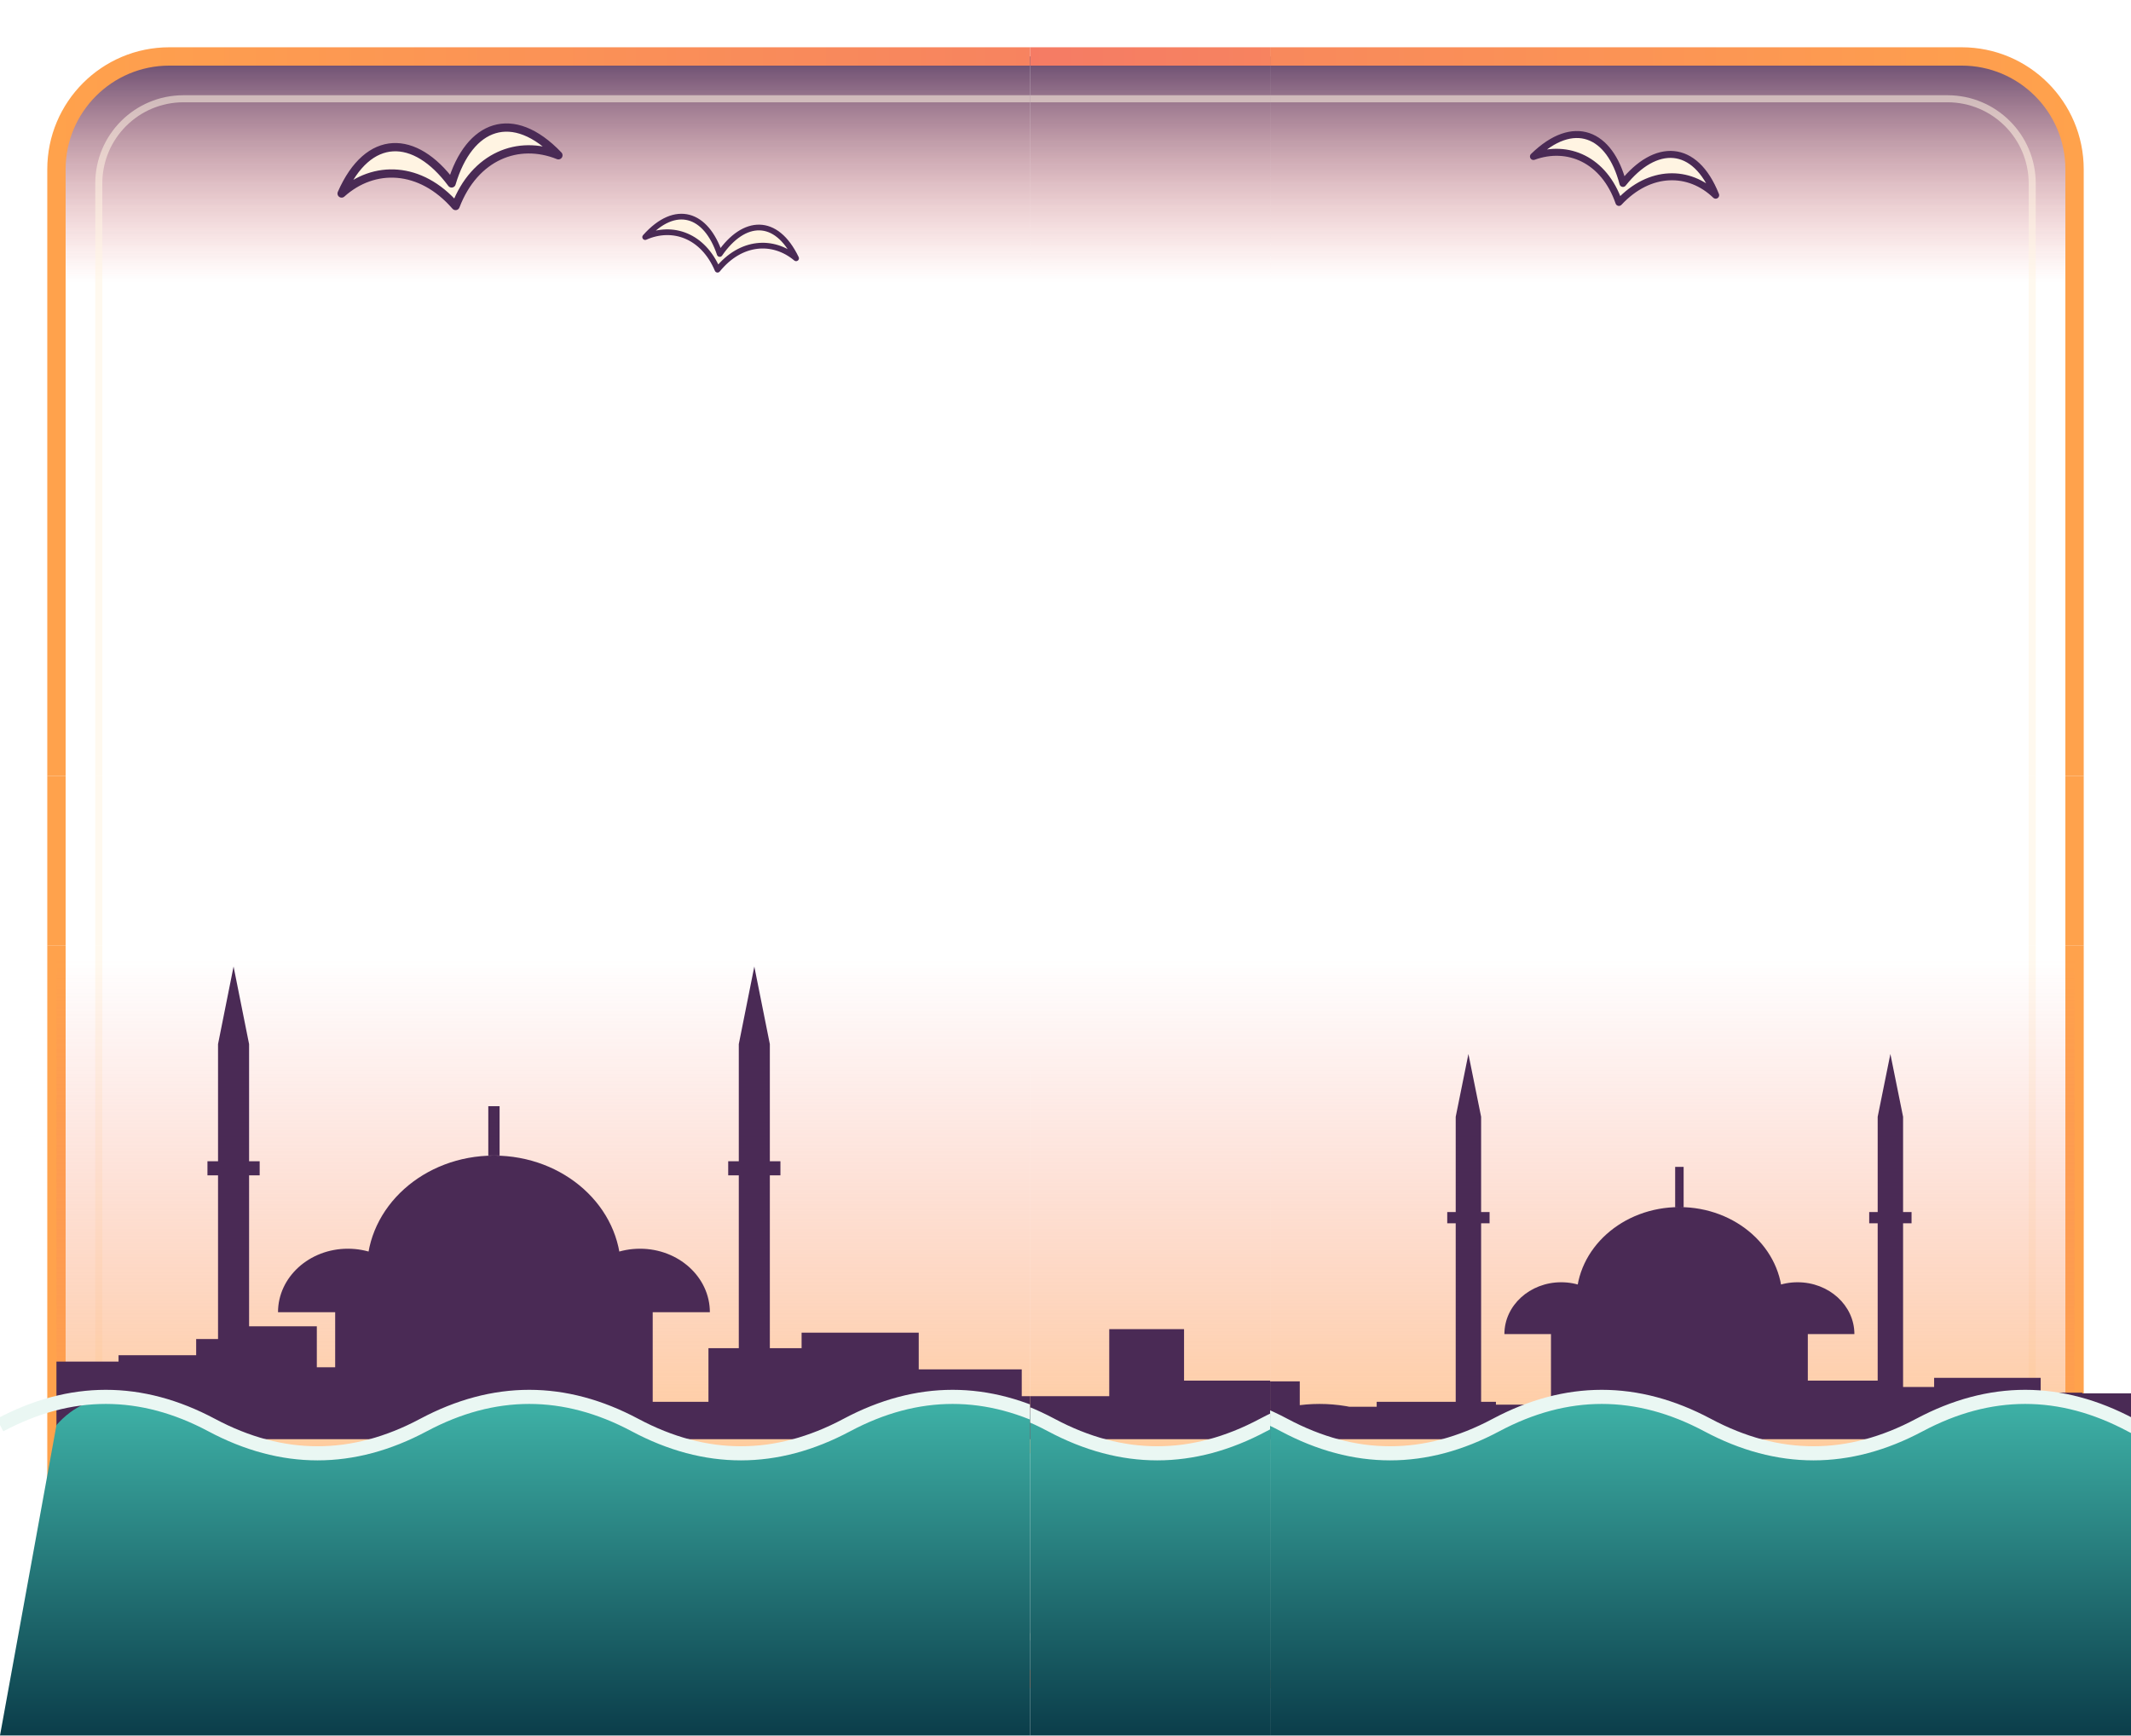
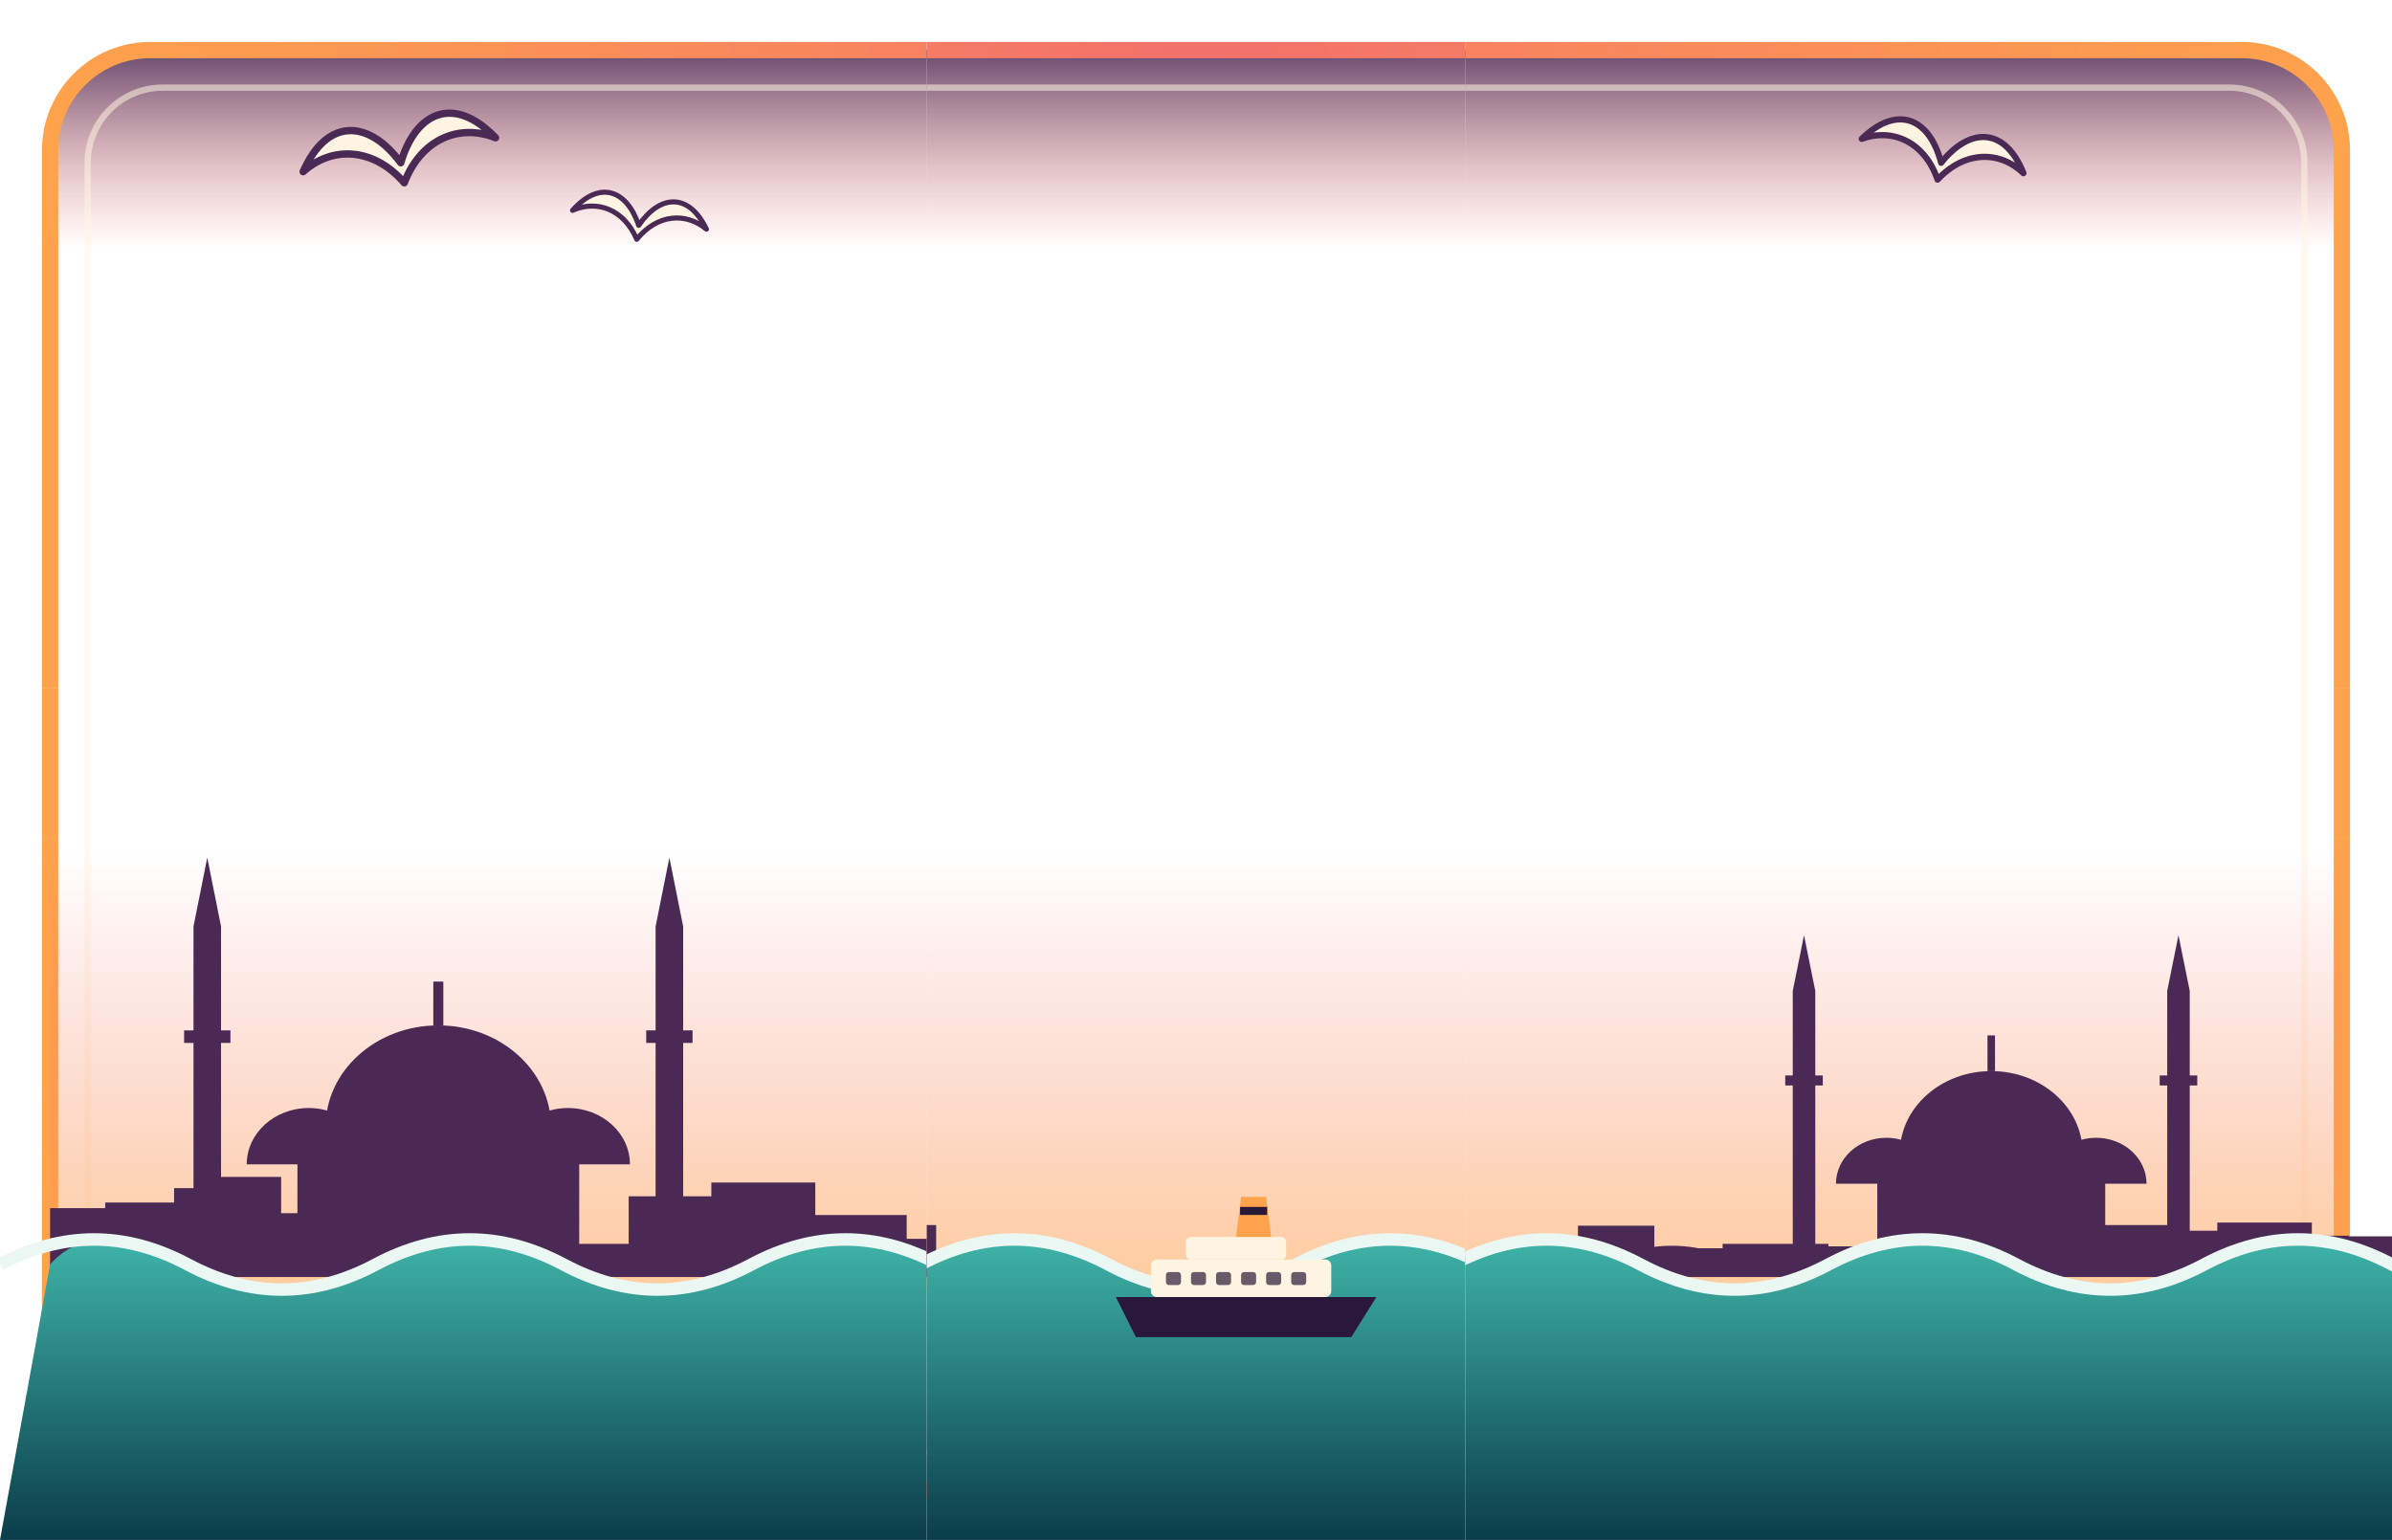
- <svg xmlns="http://www.w3.org/2000/svg" viewBox="0 0 302 246" width="302" height="246">
+ <svg xmlns="http://www.w3.org/2000/svg" viewBox="0 0 382 246" width="382" height="246">
  <defs>
    <g id="frame-art">
      <defs>
        <linearGradient id="bogaz-sky2" x1="0" y1="0" x2="0" y2="1">
          <stop offset="0" stop-color="#4a2a55" />
          <stop offset=".45" stop-color="#f2716b" />
          <stop offset=".8" stop-color="#ffa24c" />
          <stop offset="1" stop-color="#ffd08a" />
        </linearGradient>
        <linearGradient id="bogaz-sea2" x1="0" y1="0" x2="0" y2="1">
          <stop offset="0" stop-color="#3fb3a8" />
          <stop offset="1" stop-color="#0b3d4a" />
        </linearGradient>
        <linearGradient id="bogaz-ft" x1="0" y1="0" x2="0" y2="1">
          <stop offset="0" stop-color="#4a2a55" />
          <stop offset="1" stop-color="#f2716b" stop-opacity="0" />
        </linearGradient>
        <linearGradient id="bogaz-fg" x1="0" y1="0" x2="0" y2="1">
          <stop offset="0" stop-color="#f2716b" stop-opacity="0" />
          <stop offset="1" stop-color="#ffa24c" stop-opacity=".55" />
        </linearGradient>
        <linearGradient id="bogaz-fs" x1="0" y1="0" x2="1" y2="0">
          <stop offset="0" stop-color="#ffa24c" />
          <stop offset=".5" stop-color="#f2716b" />
          <stop offset="1" stop-color="#ffa24c" />
        </linearGradient>
      </defs>
      <path d="M8 40 V24 Q8 8 24 8 H426 Q442 8 442 24 V40Z" fill="url(#bogaz-ft)" opacity=".85" />
      <rect x="8" y="8" width="434" height="864" rx="16" fill="none" stroke="url(#bogaz-fs)" stroke-width="2.6" />
      <rect x="14" y="14" width="422" height="852" rx="12" fill="none" stroke="#fff4e2" stroke-width="1" opacity=".55" />
      <path d="M8 770 H442 V840 H8Z" fill="url(#bogaz-fg)" />
      <path d="M8.0 838 V827.0 H18.9 V838Z M16.8 838 V826.1 H32.1 V838Z M27.8 838 V823.8 H35.9 V838Z M34.1 838 V822.0 H44.9 V838Z M43.2 838 V827.8 H61.3 V838Z M59.3 838 V826.0 H69.1 V838Z M68.7 838 V824.8 H83.0 V838Z M81.6 838 V824.7 H90.4 V838Z M89.3 838 V832.7 H100.9 V838Z M100.4 838 V825.1 H114.1 V838Z M113.6 838 V822.9 H130.2 V838Z M127.2 838 V828.1 H144.8 V838Z M144.4 838 V831.9 H163.0 V838Z M158.2 838 V822.4 H168.8 V838Z M167.0 838 V829.7 H182.5 V838Z M8 838 Q28 831 48 838 Q69 831 89 838 Q109 829 130 838 Q150 829 170 838Z M47.5 834.0 V820.0 H92.5 V834.0Z M51.1 820.0 V814.0 H88.9 V820.0Z M52.0 814.0 A18.0 16.2 0 0 1 88.0 814.0Z M69.2 797.8 V790.8 H70.8 V797.8Z M39.4 820.0 A9.9 9.0 0 0 1 59.2 820.0Z M30.9 834.0 V782.0 L33.1 771.0 L35.3 782.0 V834.0Z M29.4 798.6 H36.8 V800.6 H29.4Z M80.8 820.0 A9.9 9.0 0 0 1 100.6 820.0Z M104.7 834.0 V782.0 L106.9 771.0 L109.1 782.0 V834.0Z M103.2 798.6 H110.6 V800.6 H103.2Z" fill="#4a2a55" />
      <path d="M320.0 838 V829.8 H332.2 V838Z M329.0 838 V833.4 H345.6 V838Z M343.1 838 V832.7 H360.0 V838Z M357.8 838 V833.1 H371.6 V838Z M369.1 838 V829.0 H383.9 V838Z M382.6 838 V831.1 H391.5 V838Z M389.2 838 V824.4 H401.8 V838Z M400.3 838 V829.7 H415.8 V838Z M414.6 838 V830.6 H422.9 V838Z M422.1 838 V829.3 H437.2 V838Z M433.1 838 V831.4 H443.1 V838Z M441.0 838 V831.5 H456.9 V838Z M320 838 Q335 828 350 838 Q366 834 381 838 Q396 832 412 838 Q427 831 442 838Z M367.8 834.4 V823.1 H404.2 V834.4Z M370.7 823.1 V818.2 H401.3 V823.1Z M371.4 818.2 A14.6 13.1 0 0 1 400.6 818.2Z M385.4 805.1 V799.4 H386.6 V805.1Z M361.2 823.1 A8.0 7.3 0 0 1 377.3 823.1Z M354.3 834.4 V792.3 L356.1 783.4 L357.9 792.3 V834.4Z M353.1 805.8 H359.1 V807.4 H353.1Z M394.7 823.1 A8.0 7.3 0 0 1 410.8 823.1Z M414.1 834.4 V792.3 L415.9 783.4 L417.7 792.3 V834.4Z M412.9 805.8 H418.9 V807.4 H412.9Z" fill="#4a2a55" />
      <path d="M8 836 Q15 828 30 836 T60 836 Q75 828 90 836 T120 836 Q135 828 150 836 T180 836 Q195 828 210 836 T240 836 Q255 828 270 836 T300 836 Q315 828 330 836 T360 836 Q375 828 390 836 T420 836 Q435 828 450 836 T480 836 V880 H0Z" fill="url(#bogaz-sea2)" />
      <path d="M0 836 Q15 828 30 836 T60 836 Q75 828 90 836 T120 836 Q135 828 150 836 T180 836 Q195 828 210 836 T240 836 Q255 828 270 836 T300 836 Q315 828 330 836 T360 836 Q375 828 390 836 T420 836 Q435 828 450 836 T480 836" fill="none" stroke="#eaf7f3" stroke-width="2" />
      <g transform="translate(232 846)">
        <g transform="scale(0.8)">
          <path d="M-26 -6 H26 L21 2 H-22Z" fill="#2a1838" />
          <rect x="-19" y="-13.5" width="36" height="7.5" rx="1.2" fill="#fff4e2" />
          <rect x="-16" y="-11" width="3" height="2.6" rx=".6" fill="#2a1838" opacity=".7" />
          <rect x="-11" y="-11" width="3" height="2.6" rx=".6" fill="#2a1838" opacity=".7" />
          <rect x="-6" y="-11" width="3" height="2.6" rx=".6" fill="#2a1838" opacity=".7" />
          <rect x="-1" y="-11" width="3" height="2.6" rx=".6" fill="#2a1838" opacity=".7" />
          <rect x="4" y="-11" width="3" height="2.6" rx=".6" fill="#2a1838" opacity=".7" />
          <rect x="9" y="-11" width="3" height="2.6" rx=".6" fill="#2a1838" opacity=".7" />
          <rect x="-12" y="-18" width="20" height="4.5" rx="1" fill="#fff4e2" />
          <path d="M-2 -18 L-1 -26 H4 L5 -18Z" fill="#ffa24c" />
          <rect x="-1.2" y="-24" width="5.4" height="1.6" fill="#2a1838" />
        </g>
      </g>
      <g transform="translate(64 26) rotate(-10)">
        <g transform="scale(1.3)">
          <g>
            <path d="M-12 -1 C-8 -7 -3 -6 0 0 C3 -6 8 -7 12 -1 C8 -3.5 3 -2.5 0 2.5 C-3 -2.5 -8 -3.5 -12 -1Z" fill="#fff4e2" stroke="#4a2a55" stroke-width=".9" stroke-linejoin="round" />
          </g>
        </g>
      </g>
      <g transform="translate(102 36) rotate(8)">
        <g transform="scale(0.9)">
          <g>
            <path d="M-12 -1 C-8 -7 -3 -6 0 0 C3 -6 8 -7 12 -1 C8 -3.5 3 -2.5 0 2.5 C-3 -2.5 -8 -3.5 -12 -1Z" fill="#fff4e2" stroke="#4a2a55" stroke-width=".9" stroke-linejoin="round" />
          </g>
        </g>
      </g>
      <g transform="translate(378 26) rotate(12)">
        <g transform="scale(1.1)">
          <g>
            <path d="M-12 -1 C-8 -7 -3 -6 0 0 C3 -6 8 -7 12 -1 C8 -3.5 3 -2.5 0 2.5 C-3 -2.5 -8 -3.5 -12 -1Z" fill="#fff4e2" stroke="#4a2a55" stroke-width=".9" stroke-linejoin="round" />
          </g>
        </g>
      </g>
    </g>
  </defs>
-   <svg x="0" y="0" width="146" height="110" viewBox="0 0 146 110">
+   <svg x="0" y="0" width="148" height="110" viewBox="0 0 148 110">
    <use href="#frame-art" />
  </svg>
-   <svg x="146" y="0" width="34" height="110" viewBox="270 0 34 110">
+   <svg x="148" y="0" width="86" height="110" viewBox="181 0 86 110">
    <use href="#frame-art" />
  </svg>
-   <svg x="180" y="0" width="122" height="110" viewBox="328 0 122 110">
+   <svg x="234" y="0" width="148" height="110" viewBox="302 0 148 110">
    <use href="#frame-art" />
  </svg>
-   <svg x="0" y="110" width="146" height="24" viewBox="0 110 146 24">
+   <svg x="0" y="110" width="148" height="24" viewBox="0 110 148 24">
    <use href="#frame-art" />
  </svg>
-   <svg x="180" y="110" width="122" height="24" viewBox="328 110 122 24">
+   <svg x="234" y="110" width="148" height="24" viewBox="302 110 148 24">
    <use href="#frame-art" />
  </svg>
-   <svg x="0" y="134" width="146" height="112" viewBox="0 768 146 112">
+   <svg x="0" y="134" width="148" height="112" viewBox="0 768 148 112">
    <use href="#frame-art" />
  </svg>
-   <svg x="146" y="134" width="34" height="112" viewBox="147 768 34 112">
+   <svg x="148" y="134" width="86" height="112" viewBox="181 768 86 112">
    <use href="#frame-art" />
  </svg>
-   <svg x="180" y="134" width="122" height="112" viewBox="328 768 122 112">
+   <svg x="234" y="134" width="148" height="112" viewBox="302 768 148 112">
    <use href="#frame-art" />
  </svg>
</svg>
